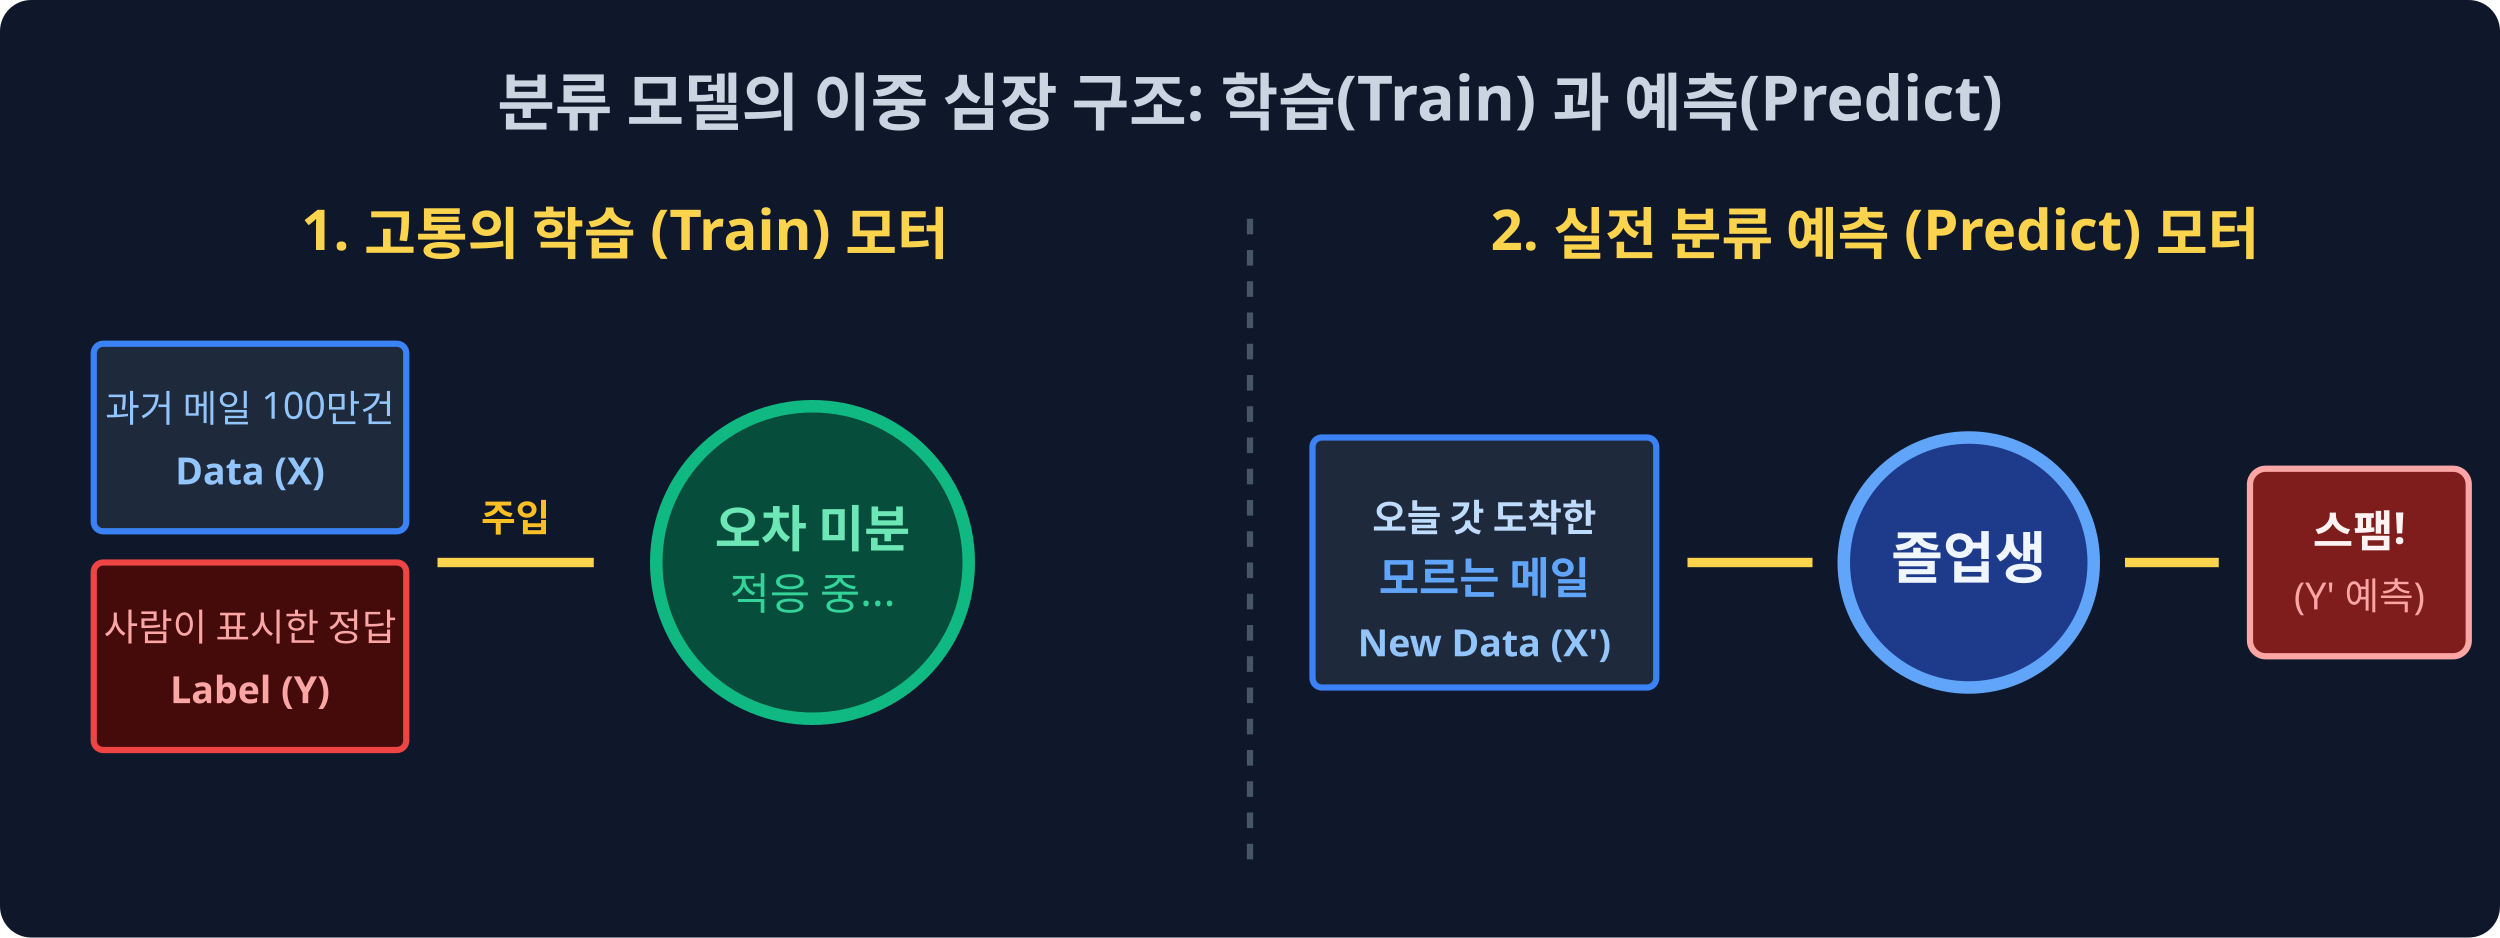
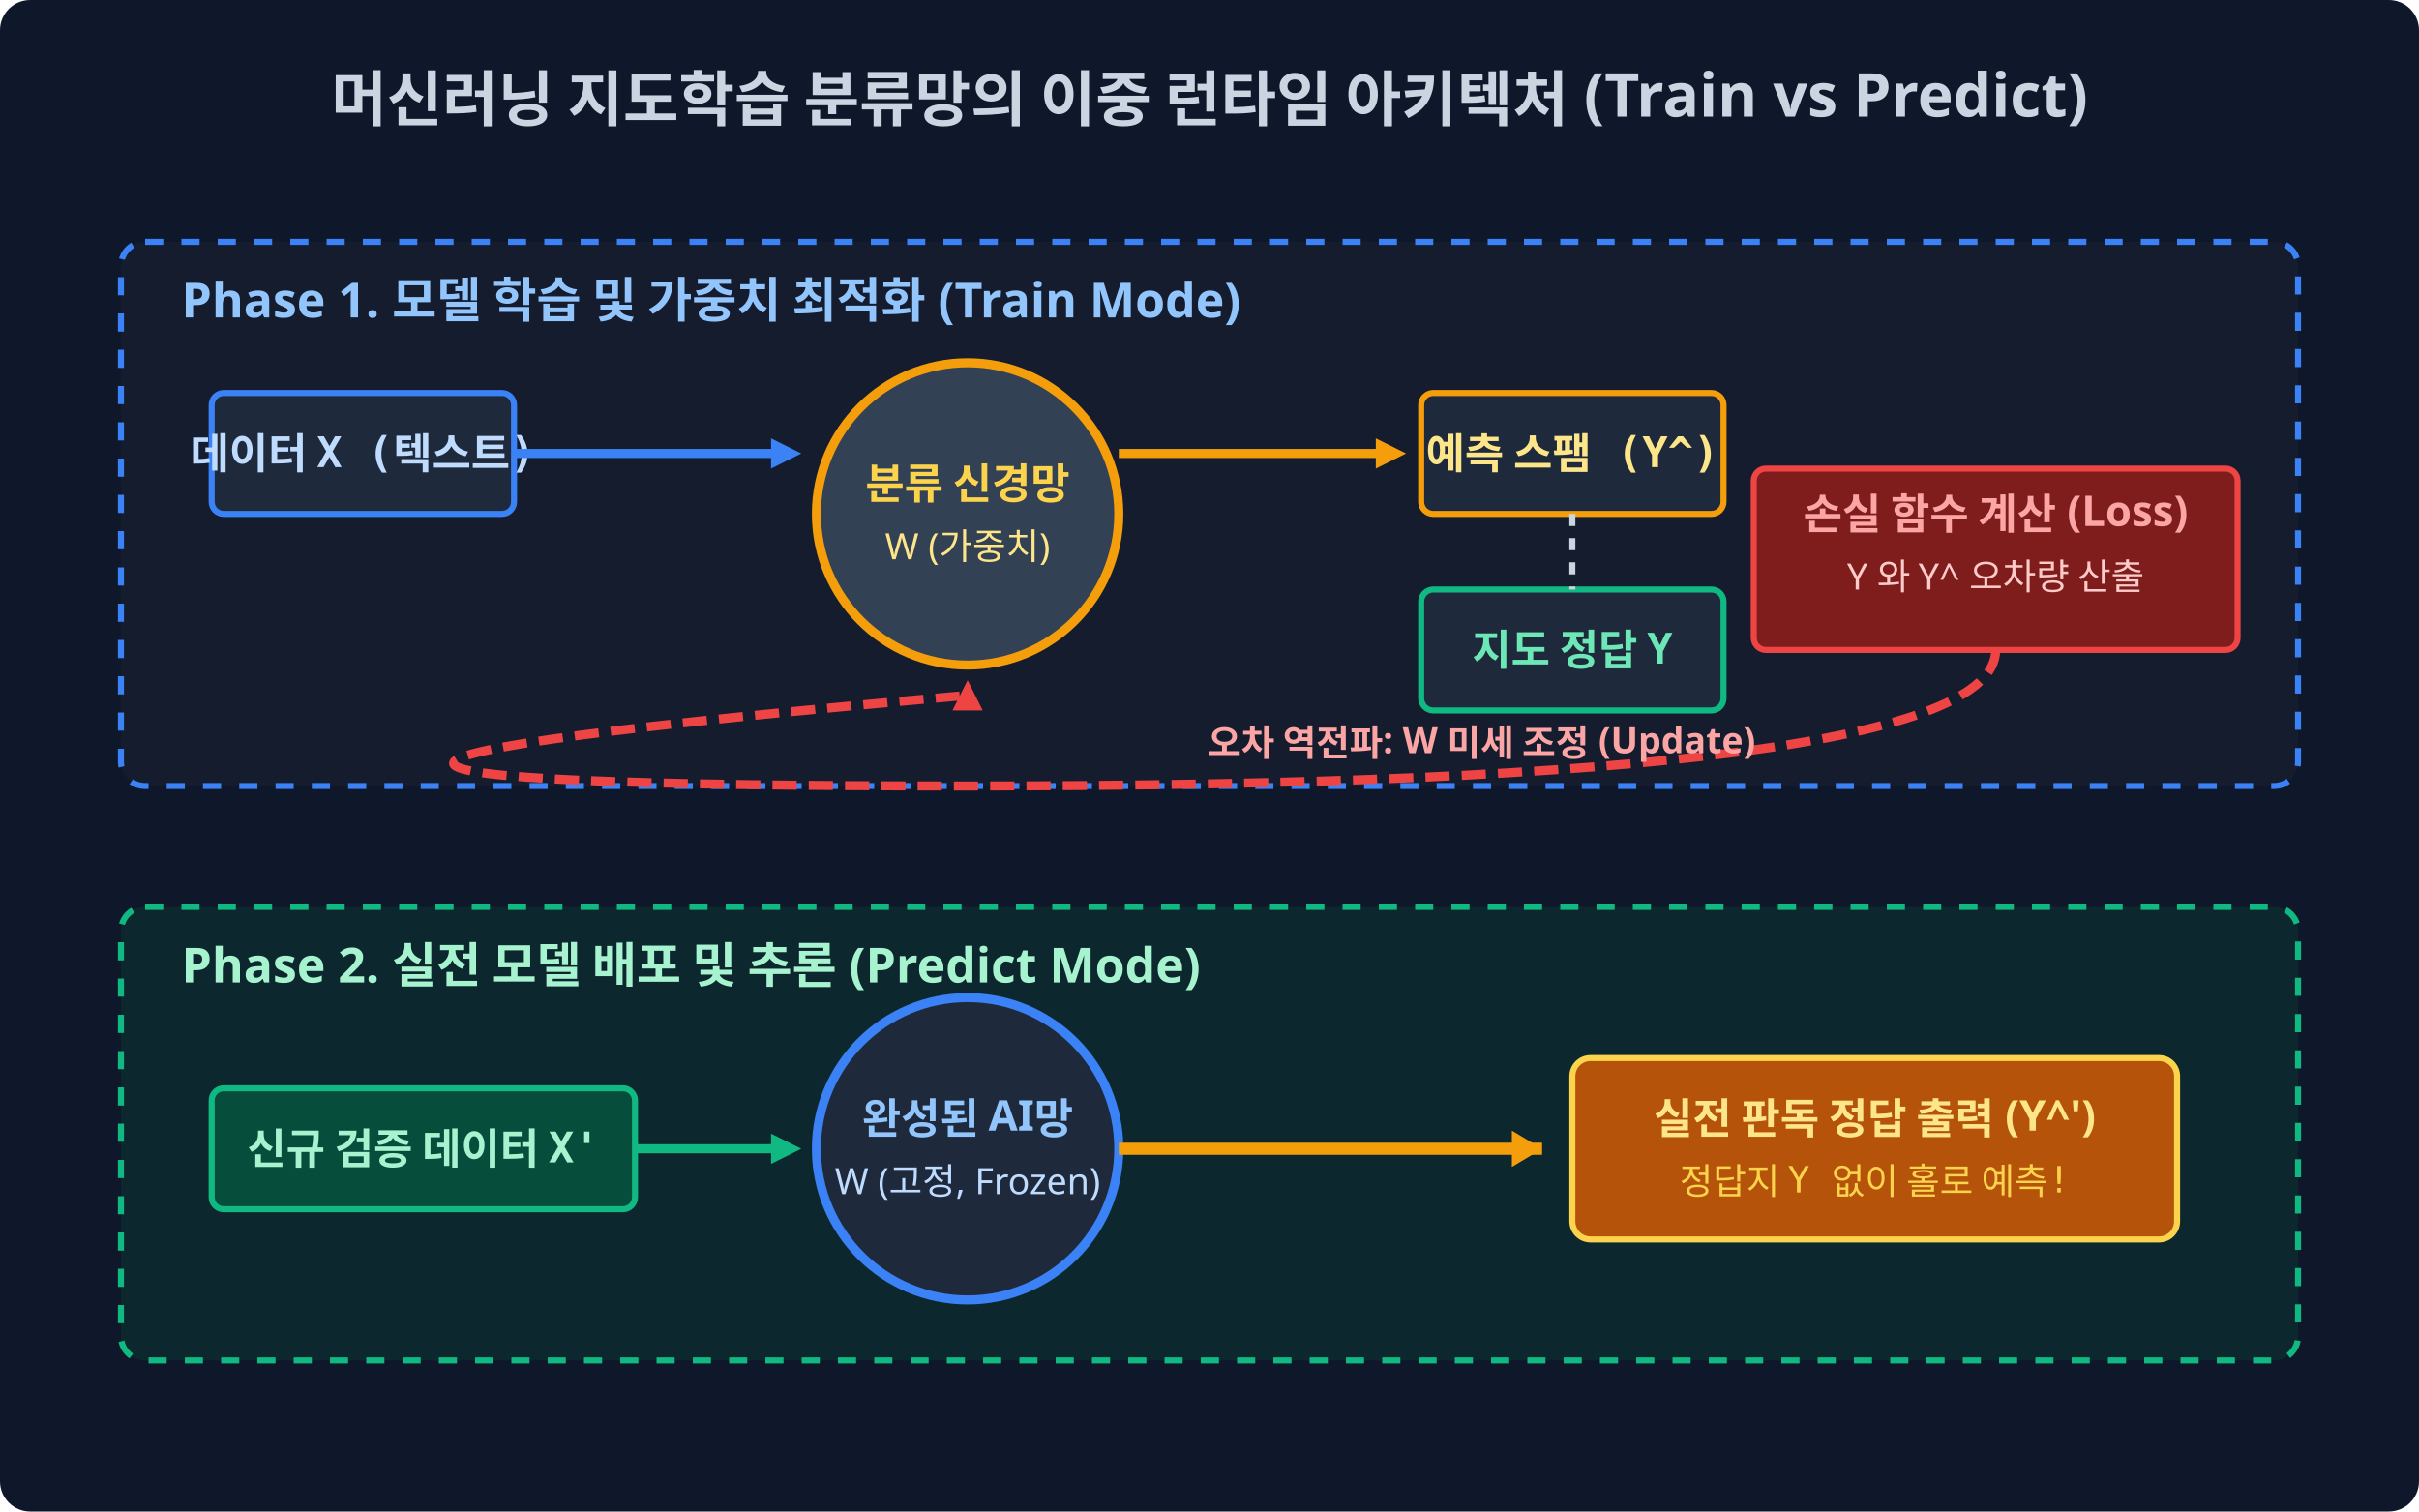
- <svg xmlns="http://www.w3.org/2000/svg" viewBox="0 0 800 300">
-   <rect width="800" height="300" fill="#0f172a" rx="10" />
-   <text x="400" y="40" fill="#cbd5e1" font-family="sans-serif" font-size="20" font-weight="bold" text-anchor="middle">분류 모델의 이중 심장 구조: 학습(Train) 과 예측(Predict)</text>
-   <line x1="400" y1="70" x2="400" y2="280" stroke="#475569" stroke-width="2" stroke-dasharray="5,5" />
-   <text x="200" y="80" fill="#fcd34d" font-family="sans-serif" font-size="18" font-weight="bold" text-anchor="middle">1. 고통의 학습 (Train) 모터</text>
-   <rect x="30" y="110" width="100" height="60" fill="#1e293b" stroke="#3b82f6" stroke-width="2" rx="3" />
-   <text x="80" y="135" fill="#93c5fd" font-family="sans-serif" font-size="12" text-anchor="middle">과거 메일 100만건</text>
-   <text x="80" y="155" fill="#93c5fd" font-family="sans-serif" font-size="12" font-weight="bold" text-anchor="middle">Data (X)</text>
-   <rect x="30" y="180" width="100" height="60" fill="#450a0a" stroke="#ef4444" stroke-width="2" rx="3" />
-   <text x="80" y="205" fill="#fca5a5" font-family="sans-serif" font-size="12" text-anchor="middle">사람이 표시한 정답</text>
-   <text x="80" y="225" fill="#fca5a5" font-family="sans-serif" font-size="12" font-weight="bold" text-anchor="middle">Label (Y)</text>
-   <path d="M 140 180 L 190 180" stroke="#fcd34d" stroke-width="3" fill="none" marker-end="url(#arrow)" />
-   <text x="165" y="170" fill="#fbbf24" font-family="sans-serif" font-size="12" font-weight="bold" text-anchor="middle">주입</text>
-   <circle cx="260" cy="180" r="50" fill="#064e3b" stroke="#10b981" stroke-width="4" />
-   <text x="260" y="175" fill="#6ee7b7" font-family="sans-serif" font-size="16" font-weight="bold" text-anchor="middle">오차 미분</text>
-   <text x="260" y="195" fill="#34d399" font-family="sans-serif" font-size="14" text-anchor="middle">적응 중...</text>
-   <text x="600" y="80" fill="#fcd34d" font-family="sans-serif" font-size="18" font-weight="bold" text-anchor="middle">2. 실전 분류 예측 (Predict) 모터</text>
-   <rect x="420" y="140" width="110" height="80" fill="#1e293b" stroke="#3b82f6" stroke-width="2" rx="3" />
-   <text x="475" y="170" fill="#bfdbfe" font-family="sans-serif" font-size="12" font-weight="bold" text-anchor="middle">오늘 갓 도착한</text>
-   <text x="475" y="190" fill="#60a5fa" font-family="sans-serif" font-size="14" font-weight="bold" text-anchor="middle">모르는 메일</text>
-   <text x="475" y="210" fill="#93c5fd" font-family="sans-serif" font-size="12" font-weight="bold" text-anchor="middle">New Data (X')</text>
-   <path d="M 540 180 L 580 180" stroke="#fcd34d" stroke-width="3" fill="none" marker-end="url(#arrow)" />
-   <circle cx="630" cy="180" r="40" fill="#1e3a8a" stroke="#60a5fa" stroke-width="4" />
-   <text x="630" y="185" fill="#eff6ff" font-family="sans-serif" font-size="18" font-weight="bold" text-anchor="middle">졸업생</text>
-   <path d="M 680 180 L 710 180" stroke="#fcd34d" stroke-width="3" fill="none" marker-end="url(#arrow)" />
-   <rect x="720" y="150" width="70" height="60" fill="#7f1d1d" stroke="#fca5a5" stroke-width="2" rx="5" />
-   <text x="755" y="175" fill="#fef2f2" font-family="sans-serif" font-size="14" font-weight="bold" text-anchor="middle">스팸!</text>
-   <text x="755" y="195" fill="#fca5a5" font-family="sans-serif" font-size="12" text-anchor="middle">(Y' 예측)</text>
+ <svg xmlns="http://www.w3.org/2000/svg" viewBox="0 0 800 500">
+   <rect width="800" height="500" fill="#0f172a" rx="10" />
+   <text x="400" y="40" fill="#cbd5e1" font-family="sans-serif" font-size="20" font-weight="bold" text-anchor="middle">머신러닝 지도학습 분류망의 이중 런타임 아키텍처 (Train vs Predict)</text>
+   <rect x="40" y="80" width="720" height="180" fill="#1e293b" fill-opacity="0.3" stroke="#3b82f6" stroke-width="2" rx="8" stroke-dasharray="6,6" />
+   <text x="60" y="105" fill="#93c5fd" font-family="sans-serif" font-size="16" font-weight="bold">Phase 1. 모델 학습 및 가중치 최적화 (Train Mode)</text>
+   <rect x="70" y="130" width="100" height="40" fill="#1e293b" stroke="#3b82f6" stroke-width="2" rx="4" />
+   <text x="120" y="155" fill="#bfdbfe" font-family="monospace" font-size="14" font-weight="bold" text-anchor="middle">데이터 X (텍스트)</text>
+   <path d="M 170 150 L 260 150" stroke="#3b82f6" stroke-width="3" />
+   <polygon points="255,145 265,150 255,155" fill="#3b82f6" />
+   <circle cx="320" cy="170" r="50" fill="#334155" stroke="#f59e0b" stroke-width="3" />
+   <text x="320" y="165" fill="#fcd34d" font-family="sans-serif" font-size="14" font-weight="bold" text-anchor="middle">분류 신경망</text>
+   <text x="320" y="185" fill="#fde68a" font-family="sans-serif" font-size="12" text-anchor="middle">W (가중치)</text>
+   <path d="M 370 150 L 460 150" stroke="#f59e0b" stroke-width="3" />
+   <polygon points="455,145 465,150 455,155" fill="#f59e0b" />
+   <rect x="470" y="130" width="100" height="40" fill="#1e293b" stroke="#f59e0b" stroke-width="2" rx="4" />
+   <text x="520" y="155" fill="#fde68a" font-family="monospace" font-size="14" font-weight="bold" text-anchor="middle">예측 스팸 (Y^)</text>
+   <rect x="470" y="195" width="100" height="40" fill="#1e293b" stroke="#10b981" stroke-width="2" rx="4" />
+   <text x="520" y="220" fill="#6ee7b7" font-family="monospace" font-size="14" font-weight="bold" text-anchor="middle">지도 정답 Y</text>
+   <path d="M 520 170 L 520 195" stroke="#cbd5e1" stroke-width="2" stroke-dasharray="4,4" />
+   <rect x="580" y="155" width="160" height="60" fill="#7f1d1d" stroke="#ef4444" stroke-width="2" rx="4" />
+   <text x="660" y="175" fill="#fca5a5" font-family="sans-serif" font-size="14" font-weight="bold" text-anchor="middle">손실 함수 계산 (Loss)</text>
+   <text x="660" y="195" fill="#fecaca" font-family="sans-serif" font-size="12" text-anchor="middle">Y 와 Y^ 오차량 산출</text>
+   <path d="M 660 215 Q 660 260 320 260 T 320 230" stroke="#ef4444" stroke-width="3" fill="none" stroke-dasharray="8,4" />
+   <polygon points="315,235 320,225 325,235" fill="#ef4444" />
+   <text x="490" y="250" fill="#fca5a5" font-family="sans-serif" font-size="12" font-weight="bold" text-anchor="middle">오차 역전파: W 미세 조정 (Update)</text>
+   <rect x="40" y="300" width="720" height="150" fill="#064e3b" fill-opacity="0.3" stroke="#10b981" stroke-width="2" rx="8" stroke-dasharray="6,6" />
+   <text x="60" y="325" fill="#a7f3d0" font-family="sans-serif" font-size="16" font-weight="bold">Phase 2. 실전 모델 배포 및 추론 (Predict Mode)</text>
+   <rect x="70" y="360" width="140" height="40" fill="#064e3b" stroke="#10b981" stroke-width="2" rx="4" />
+   <text x="140" y="385" fill="#a7f3d0" font-family="monospace" font-size="14" font-weight="bold" text-anchor="middle">신규 검증 데이터 X'</text>
+   <path d="M 210 380 L 260 380" stroke="#10b981" stroke-width="3" />
+   <polygon points="255,375 265,380 255,385" fill="#10b981" />
+   <circle cx="320" cy="380" r="50" fill="#1e293b" stroke="#3b82f6" stroke-width="3" />
+   <text x="320" y="375" fill="#93c5fd" font-family="sans-serif" font-size="14" font-weight="bold" text-anchor="middle">완성된 AI망</text>
+   <text x="320" y="395" fill="#bfdbfe" font-family="sans-serif" font-size="12" text-anchor="middle">W (고정, Frozen)</text>
+   <path d="M 370 380 L 510 380" stroke="#f59e0b" stroke-width="4" />
+   <polygon points="500,374 510,380 500,386" fill="#f59e0b" />
+   <rect x="520" y="350" width="200" height="60" fill="#b45309" stroke="#fcd34d" stroke-width="2" rx="6" />
+   <text x="620" y="375" fill="#fde68a" font-family="sans-serif" font-size="14" font-weight="bold" text-anchor="middle">실전 판독 정답 출력 (Y^')</text>
+   <text x="620" y="395" fill="#fcd34d" font-family="monospace" font-size="12" text-anchor="middle">정답지 Y 없이 홀로 예측!</text>
</svg>
